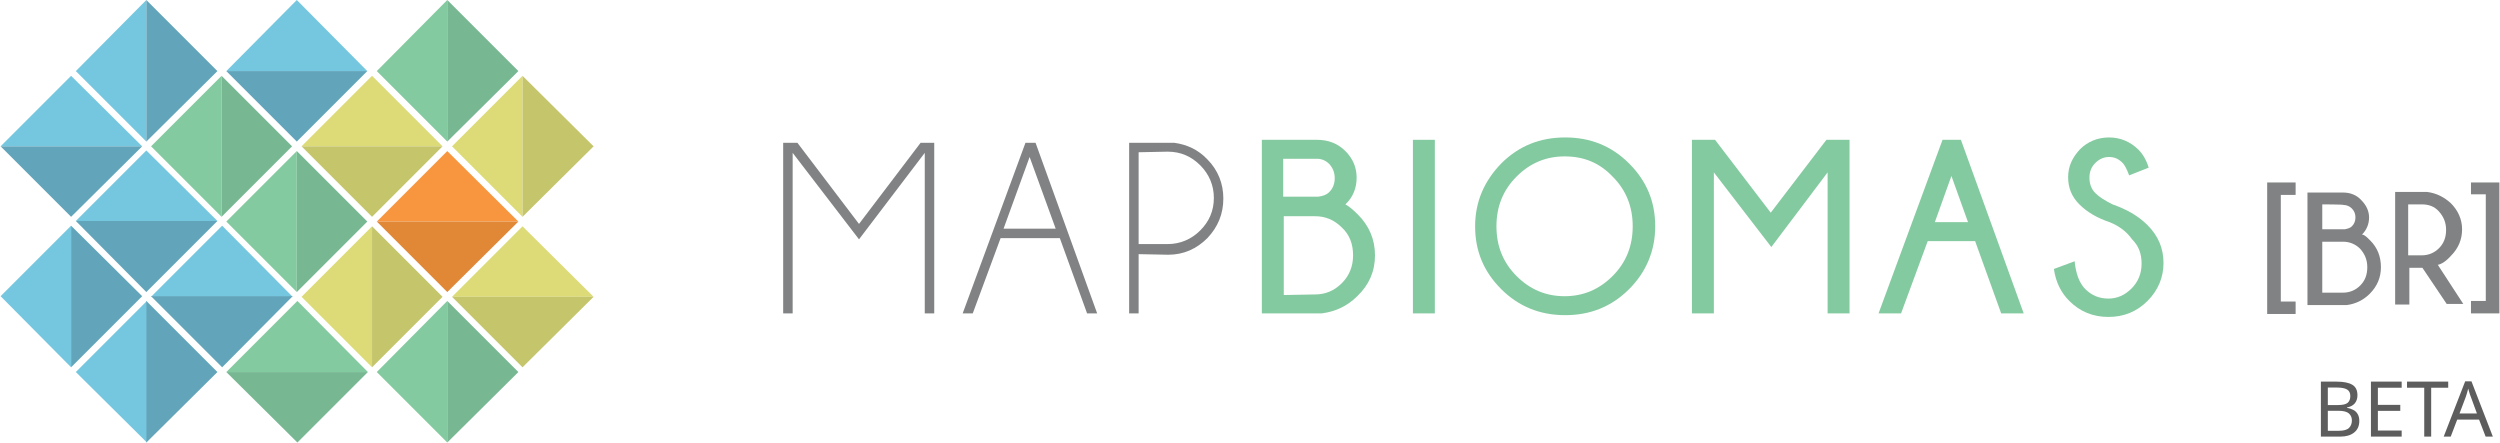
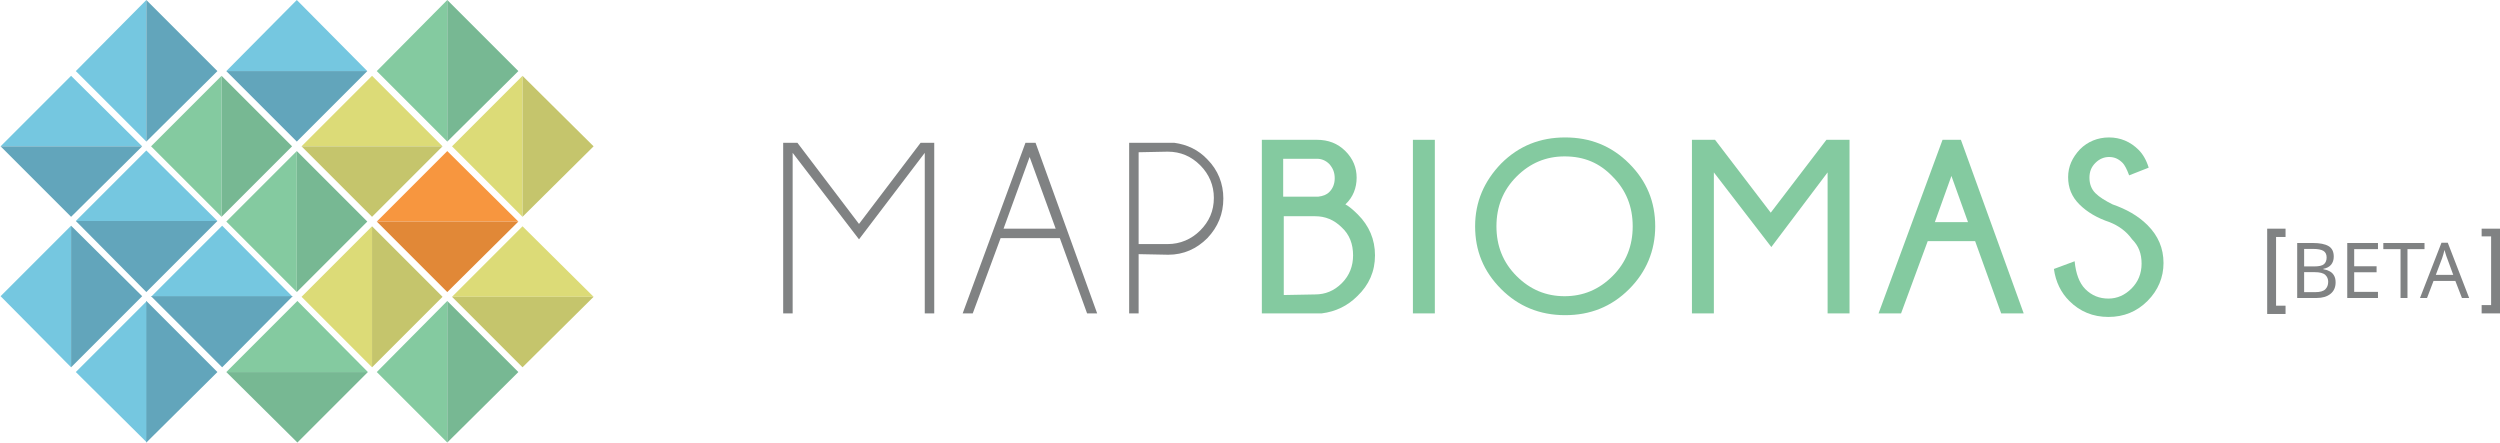
<svg xmlns="http://www.w3.org/2000/svg" version="1.1" id="Layer_1" x="0px" y="0px" viewBox="51 363.3 422 74.7" style="enable-background:new 51 363.3 422 74.7;" xml:space="preserve">
  <style type="text/css">
	.st0{fill:#808283;}
	.st1{fill:#84CAA0;}
	.st2{fill:#77B893;}
	.st3{fill:#75C7E0;}
	.st4{fill:#62A5BB;}
	.st5{fill:#DCDB77;}
	.st6{fill:#C5C56C;}
	.st7{fill:#F7963F;}
	.st8{fill:#E18837;}
- 	.st9{fill:#5D5D5D;}
- 	.st10{font-family:'Lato-Light';}
- 	.st11{font-size:13px;}
+ 	.st9{font-family:'Lato-Light';}
+ 	.st10{font-size:13px;}
</style>
  <g>
    <g>
      <g>
        <path class="st0" d="M208.7,387.4v28.8h-1.6v-27.1L196,403.7l-11.2-14.6v27.1h-1.6v-28.8h2.4l10.4,13.7l10.4-13.7L208.7,387.4     L208.7,387.4z" />
        <path class="st0" d="M225.8,387.4l10.4,28.8h-1.7l-4.6-12.7h-10l-4.7,12.7h-1.7l10.6-28.8H225.8L225.8,387.4z M229.2,401.9     l-4.4-12.1l-4.4,12.1H229.2z" />
        <path class="st0" d="M243.2,406.2v10h-1.6v-28.8h7.6c2.2,0.3,4.1,1.2,5.6,2.8c1.8,1.8,2.7,4.1,2.7,6.6c0,2.6-0.9,4.8-2.7,6.7     c-1.8,1.8-4,2.8-6.6,2.8L243.2,406.2L243.2,406.2z M243.2,389v15.5h4.9c2.1,0,4-0.8,5.5-2.3s2.3-3.3,2.3-5.5c0-2.1-0.8-4-2.3-5.5     s-3.3-2.3-5.5-2.3L243.2,389L243.2,389z" />
-         <path class="st1" d="M280.2,399.5c1.9,1.9,2.9,4.2,2.9,6.9c0,2.7-1,5-3,6.9c-1.6,1.6-3.6,2.6-6,2.9H264v-29.3h9.3     c1.9,0,3.5,0.6,4.8,1.9c1.3,1.3,1.9,2.8,1.9,4.5s-0.6,3.3-1.9,4.5C278.5,398,279.2,398.5,280.2,399.5z M267.6,390.1v6.4h5.9     c0.8-0.1,1.4-0.3,1.9-0.8c0.6-0.6,0.9-1.4,0.9-2.3c0-1-0.3-1.7-0.9-2.4c-0.6-0.6-1.3-0.9-2.1-0.9L267.6,390.1L267.6,390.1z      M273,413c1.7,0,3.2-0.6,4.5-1.9c1.3-1.3,1.9-2.9,1.9-4.7c0-1.9-0.6-3.5-1.9-4.7c-1.3-1.3-2.8-1.9-4.5-1.9h-5.3v13.3L273,413     L273,413z" />
+         <path class="st1" d="M280.2,399.5c1.9,1.9,2.9,4.2,2.9,6.9c0,2.7-1,5-3,6.9c-1.6,1.6-3.6,2.6-6,2.9H264v-29.3h9.3     c1.9,0,3.5,0.6,4.8,1.9s1.9,2.8,1.9,4.5s-0.6,3.3-1.9,4.5C278.5,398,279.2,398.5,280.2,399.5z M267.6,390.1v6.4h5.9     c0.8-0.1,1.4-0.3,1.9-0.8c0.6-0.6,0.9-1.4,0.9-2.3c0-1-0.3-1.7-0.9-2.4c-0.6-0.6-1.3-0.9-2.1-0.9L267.6,390.1L267.6,390.1z      M273,413c1.7,0,3.2-0.6,4.5-1.9s1.9-2.9,1.9-4.7c0-1.9-0.6-3.5-1.9-4.7c-1.3-1.3-2.8-1.9-4.5-1.9h-5.3v13.3L273,413L273,413z" />
        <path class="st1" d="M293.2,386.9v29.3h-3.7v-29.3H293.2z" />
-         <path class="st1" d="M326,390.9c3,3,4.4,6.5,4.4,10.6s-1.5,7.7-4.4,10.6c-3,3-6.6,4.4-10.8,4.4c-4.3,0-7.9-1.5-10.8-4.4     c-3-3-4.4-6.5-4.4-10.6s1.5-7.6,4.4-10.6c3-3,6.6-4.4,10.8-4.4S323,387.9,326,390.9z M315.1,389.7c-3.1,0-5.8,1.1-8.1,3.4     c-2.3,2.3-3.4,5.1-3.4,8.4s1.1,6.1,3.4,8.4c2.3,2.3,5,3.4,8.1,3.4s5.8-1.1,8.1-3.4c2.3-2.3,3.4-5.1,3.4-8.4s-1.1-6.1-3.4-8.4     C321,390.8,318.4,389.7,315.1,389.7z" />
+         <path class="st1" d="M326,390.9c3,3,4.4,6.5,4.4,10.6s-1.5,7.7-4.4,10.6c-3,3-6.6,4.4-10.8,4.4c-4.3,0-7.9-1.5-10.8-4.4     c-3-3-4.4-6.5-4.4-10.6s1.5-7.6,4.4-10.6c3-3,6.6-4.4,10.8-4.4S323,387.9,326,390.9z M315.1,389.7c-3.1,0-5.8,1.1-8.1,3.4     c-2.3,2.3-3.4,5.1-3.4,8.4s1.1,6.1,3.4,8.4s5,3.4,8.1,3.4s5.8-1.1,8.1-3.4c2.3-2.3,3.4-5.1,3.4-8.4s-1.1-6.1-3.4-8.4     C321,390.8,318.4,389.7,315.1,389.7z" />
        <path class="st1" d="M363.2,386.9v29.3h-3.7v-23.8L350,405l-9.7-12.6v23.8h-3.7v-29.3h3.9l9.4,12.3l9.4-12.3H363.2z" />
        <path class="st1" d="M382,386.9l10.6,29.3h-3.8l-4.4-12.2h-8l-4.5,12.2h-3.8l10.8-29.3C378.9,386.9,382,386.9,382,386.9z      M383.2,400.8l-2.8-7.8l-2.8,7.8H383.2z" />
        <path class="st1" d="M407.1,400.8c-2.1-0.7-3.8-1.7-5.1-3c-1.3-1.3-1.9-2.8-1.9-4.6c0-1.8,0.7-3.3,2-4.7c1.3-1.3,3-2,4.9-2     s3.6,0.7,5,2.1c0.7,0.7,1.3,1.7,1.7,3l-3.3,1.3c-0.4-1.1-0.8-1.8-1.1-2.1c-0.7-0.7-1.4-1-2.3-1c-0.8,0-1.6,0.3-2.3,1     c-0.7,0.7-1,1.5-1,2.5s0.3,1.9,1,2.6s1.7,1.3,2.9,1.9c2.3,0.8,4.3,1.9,5.9,3.5c1.8,1.8,2.7,3.9,2.7,6.4c0,2.4-0.9,4.6-2.7,6.4     c-1.8,1.8-4,2.7-6.6,2.7s-4.8-0.9-6.6-2.7c-1.4-1.4-2.3-3.2-2.6-5.4l3.5-1.3c0.2,2.1,0.8,3.7,1.8,4.7c1.1,1.1,2.4,1.6,3.9,1.6     s2.8-0.6,3.9-1.7s1.7-2.5,1.7-4.2s-0.5-3-1.6-4.1C409.9,402.3,408.6,401.4,407.1,400.8z" />
      </g>
    </g>
    <g>
      <polygon class="st1" points="88.4,399.9 76.5,388 88.4,376.1   " />
      <polygon class="st2" points="88.4,399.9 100.3,388 88.4,376.1   " />
      <polygon class="st3" points="89.2,375.3 101.1,363.3 113,375.3   " />
      <polygon class="st4" points="89.2,375.3 101.1,387.2 113,375.3   " />
      <polygon class="st3" points="75.7,387.2 63.8,375.3 75.7,363.3   " />
      <polygon class="st4" points="75.7,387.2 87.7,375.3 75.7,363.3   " />
      <polygon class="st5" points="113.8,425.3 101.9,413.4 113.8,401.5   " />
      <polygon class="st6" points="113.8,425.3 125.7,413.4 113.8,401.5   " />
      <polygon class="st1" points="101.1,412.6 89.2,400.7 101.1,388.8   " />
      <polygon class="st2" points="101.1,412.6 113,400.7 101.1,388.8   " />
      <polygon class="st1" points="126.5,387.2 114.6,375.3 126.5,363.3   " />
      <polygon class="st2" points="126.5,387.2 138.5,375.3 126.5,363.3   " />
      <polygon class="st5" points="101.9,388 113.8,376.1 125.7,388   " />
      <polygon class="st6" points="101.9,388 113.8,399.9 125.7,388   " />
      <polygon class="st3" points="63.8,400.6 75.7,388.7 87.7,400.6   " />
      <polygon class="st4" points="63.8,400.6 75.7,412.6 87.7,400.6   " />
      <polygon class="st3" points="76.5,413.4 88.5,401.4 100.4,413.4   " />
      <polygon class="st4" points="76.5,413.3 88.5,425.3 100.4,413.3   " />
      <polygon class="st1" points="89.2,426.1 101.2,414.1 113.1,426.1   " />
      <polygon class="st2" points="89.2,426.1 101.2,438 113.1,426.1   " />
      <polygon class="st1" points="126.5,438 114.6,426.1 126.5,414.1   " />
      <polygon class="st2" points="126.5,438 138.5,426.1 126.5,414.1   " />
      <polygon class="st3" points="63,425.3 51.1,413.3 63,401.4   " />
      <polygon class="st4" points="63,425.3 75,413.3 63,401.4   " />
      <polygon class="st3" points="51.1,388 63,376.1 75,388   " />
      <polygon class="st4" points="51.1,388 63,399.9 75,388   " />
      <polygon class="st3" points="75.8,438 63.8,426.1 75.8,414.1   " />
      <polygon class="st4" points="75.7,438 87.7,426.1 75.7,414.1   " />
      <polygon class="st7" points="114.6,400.7 126.5,388.8 138.5,400.7   " />
      <polygon class="st8" points="114.6,400.7 126.5,412.6 138.5,400.7   " />
      <polygon class="st5" points="127.3,413.4 139.2,401.5 151.2,413.4   " />
      <polygon class="st6" points="127.3,413.4 139.2,425.3 151.2,413.4   " />
      <polygon class="st5" points="139.2,399.9 127.3,388 139.2,376.1   " />
      <polygon class="st6" points="139.2,399.9 151.2,388 139.2,376.1   " />
    </g>
  </g>
  <g>
-     <path class="st0" d="M436,414.2h2.5v2.1h-4.8v-22.2h4.8v2.1H436V414.2z" />
-     <path class="st0" d="M451.1,403.9c1.2,1.2,1.8,2.7,1.8,4.5c0,1.7-0.6,3.2-1.9,4.5c-1,1-2.3,1.7-3.9,1.9h-6.6v-19h6   c1.2,0,2.3,0.4,3.1,1.3c0.8,0.8,1.3,1.8,1.3,2.9s-0.4,2.1-1.2,2.9C450.1,402.9,450.5,403.3,451.1,403.9z M443,397.8v4.2h3.8   c0.5-0.1,0.9-0.2,1.2-0.5c0.4-0.4,0.6-0.9,0.6-1.5s-0.2-1.1-0.6-1.5s-0.9-0.6-1.4-0.6C446.6,397.8,443,397.8,443,397.8z    M446.5,412.7c1.1,0,2.1-0.4,2.9-1.2c0.8-0.8,1.2-1.8,1.2-3.1c0-1.2-0.4-2.2-1.2-3.1c-0.8-0.8-1.8-1.2-2.9-1.2H443v8.6L446.5,412.7   L446.5,412.7z" />
-     <path class="st0" d="M459.9,408.5h-2.2v6.2h-2.4v-19h5.4c1.6,0.2,2.9,0.9,4,1.9c1.2,1.2,1.9,2.7,1.9,4.4c0,1.7-0.6,3.2-1.9,4.5   c-0.8,0.9-1.6,1.4-2.2,1.5l4.3,6.6h-2.8L459.9,408.5z M457.5,397.8v8.6h2.3c1.1,0,2.1-0.4,2.9-1.2c0.8-0.8,1.2-1.8,1.2-3.1   c0-1.2-0.4-2.2-1.2-3.1s-1.8-1.2-2.9-1.2L457.5,397.8L457.5,397.8z" />
-     <path class="st0" d="M470.6,396.1h-2.5v-2h4.8v22.1h-4.8v-2.1h2.5V396.1z" />
+     <path class="st0" d="M435.2,414.9h1.6v1.4h-3.1v-14.4h3.1v1.4h-1.6V414.9z" />
+     <path class="st0" d="M471.5,403.2h-1.6v-1.3h3.1v14.3h-3.1v-1.4h1.6V403.2z" />
  </g>
-   <text transform="matrix(1 0 0 1 441.5 436.9998)" class="st9 st10 st11">BETA</text>
+   <text transform="matrix(1 0 0 1 437.5 413.5996)" class="st0 st9 st10">BETA</text>
</svg>
